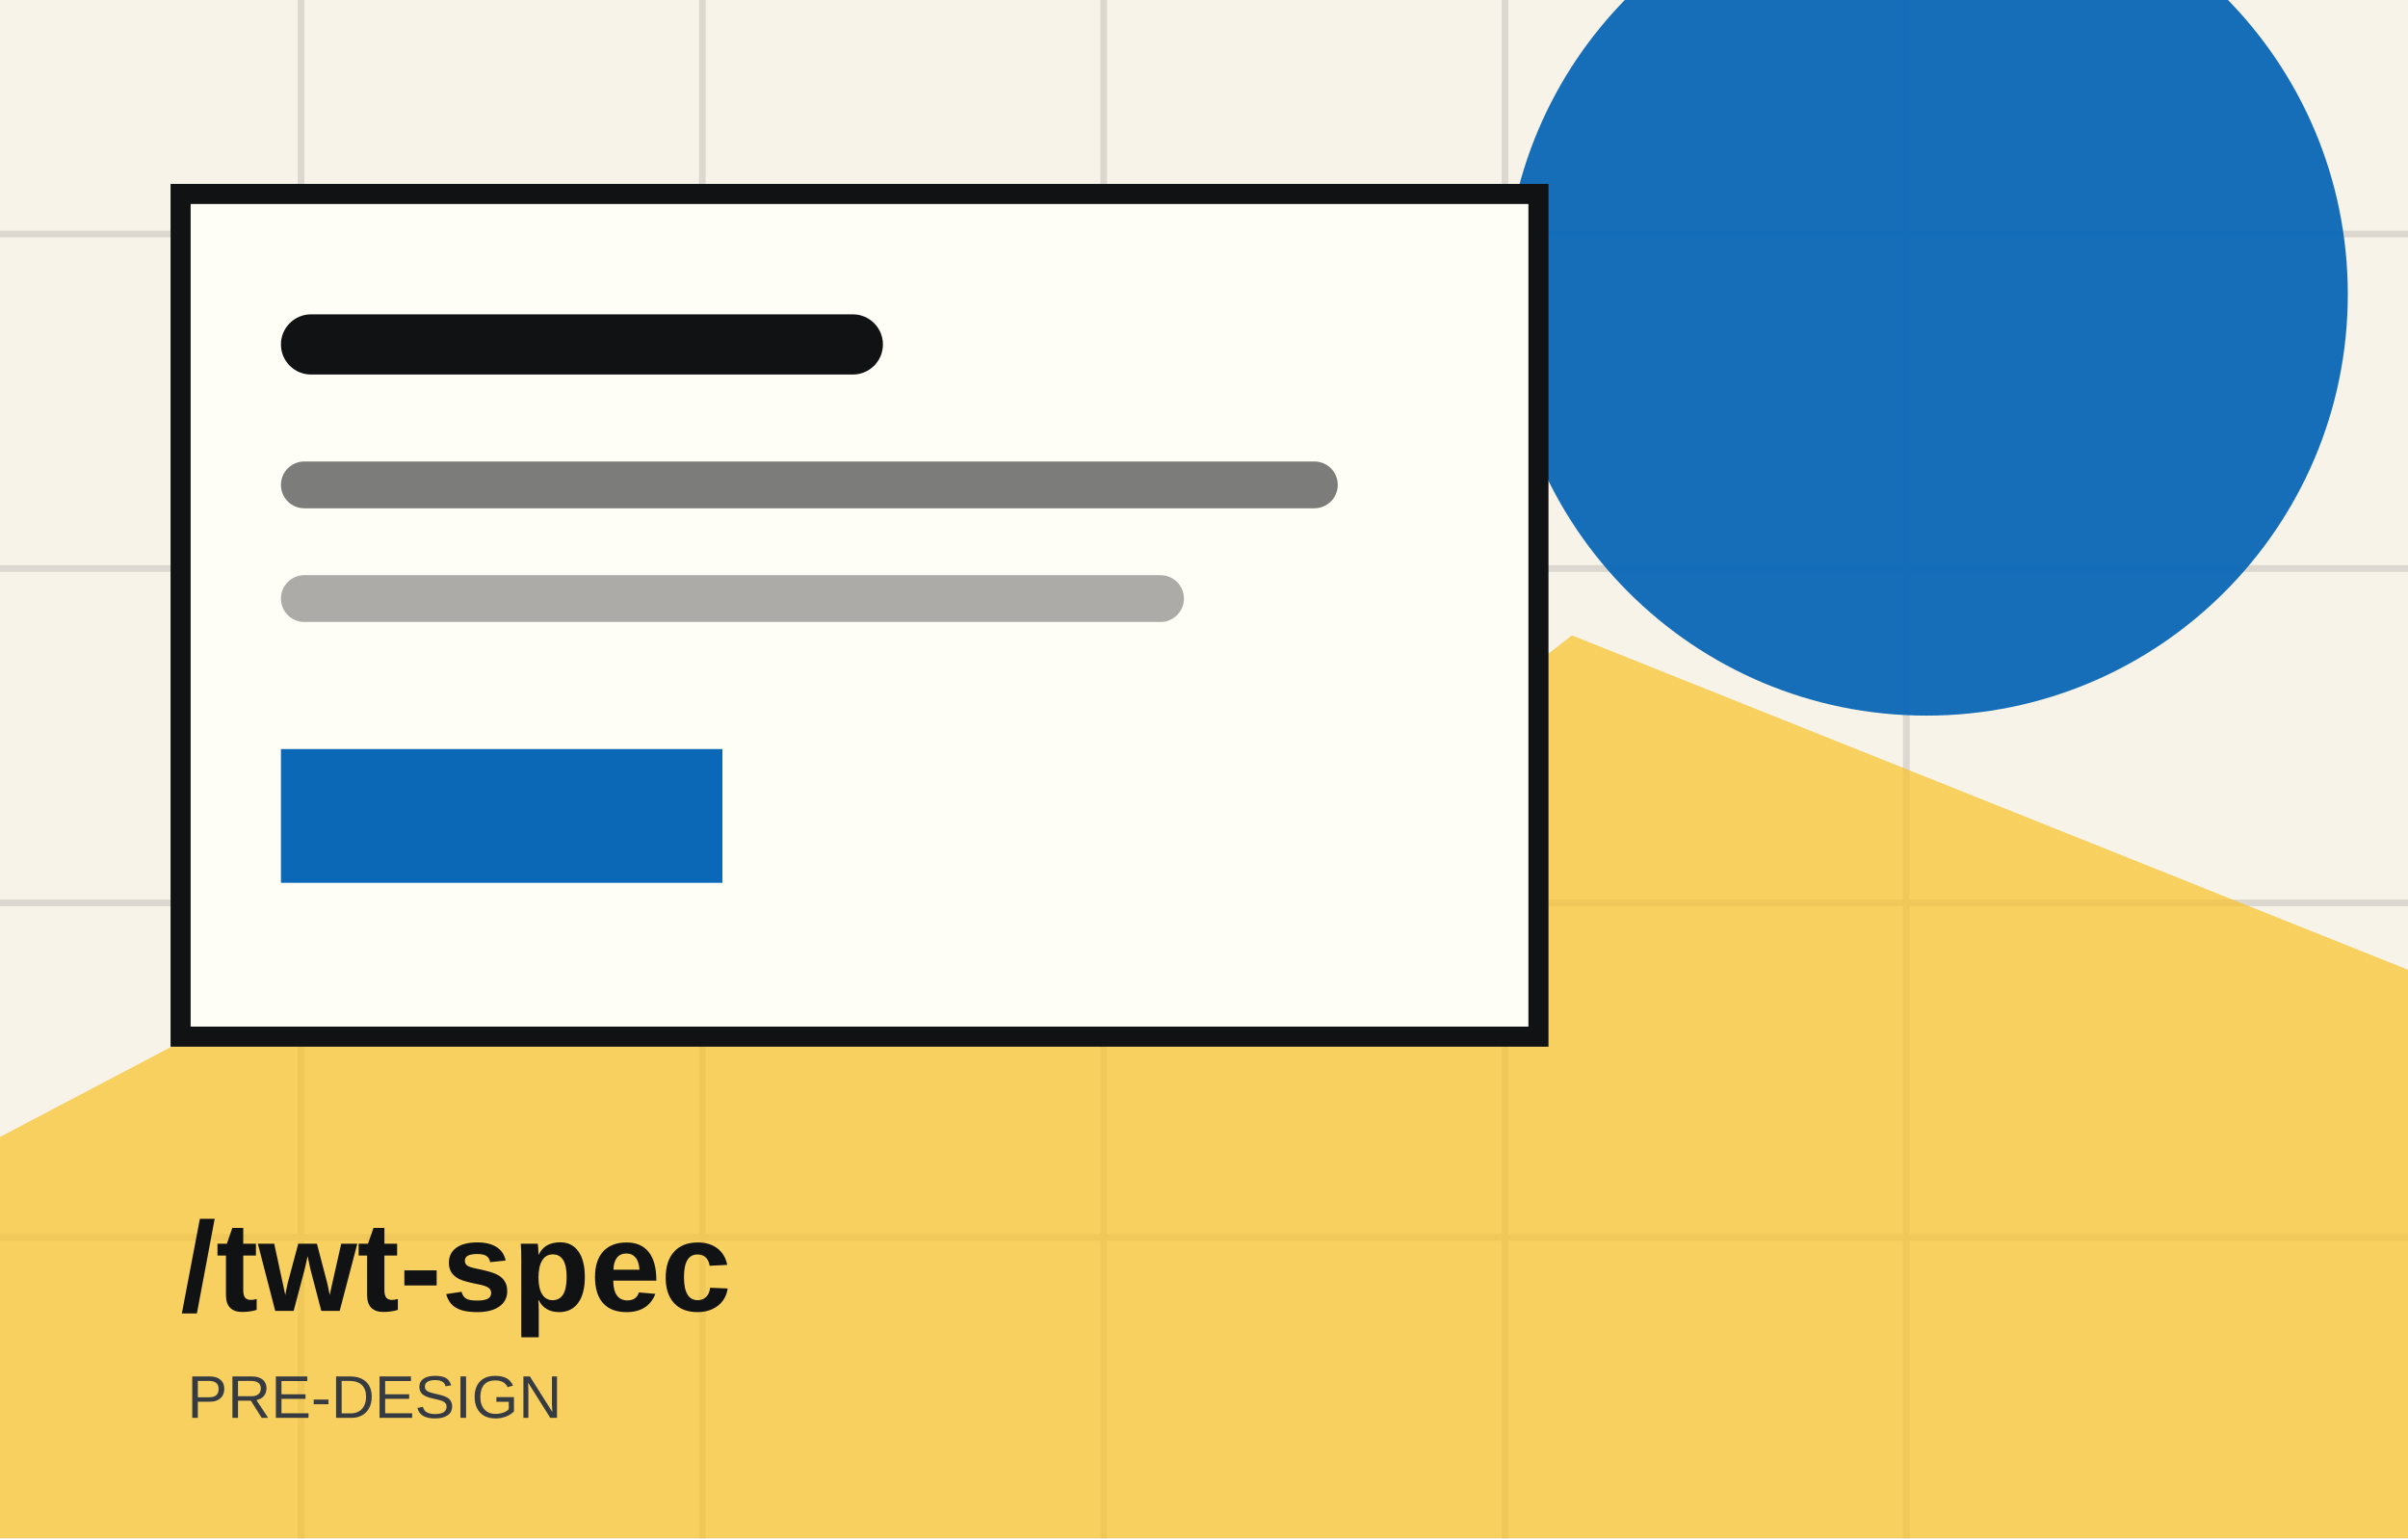
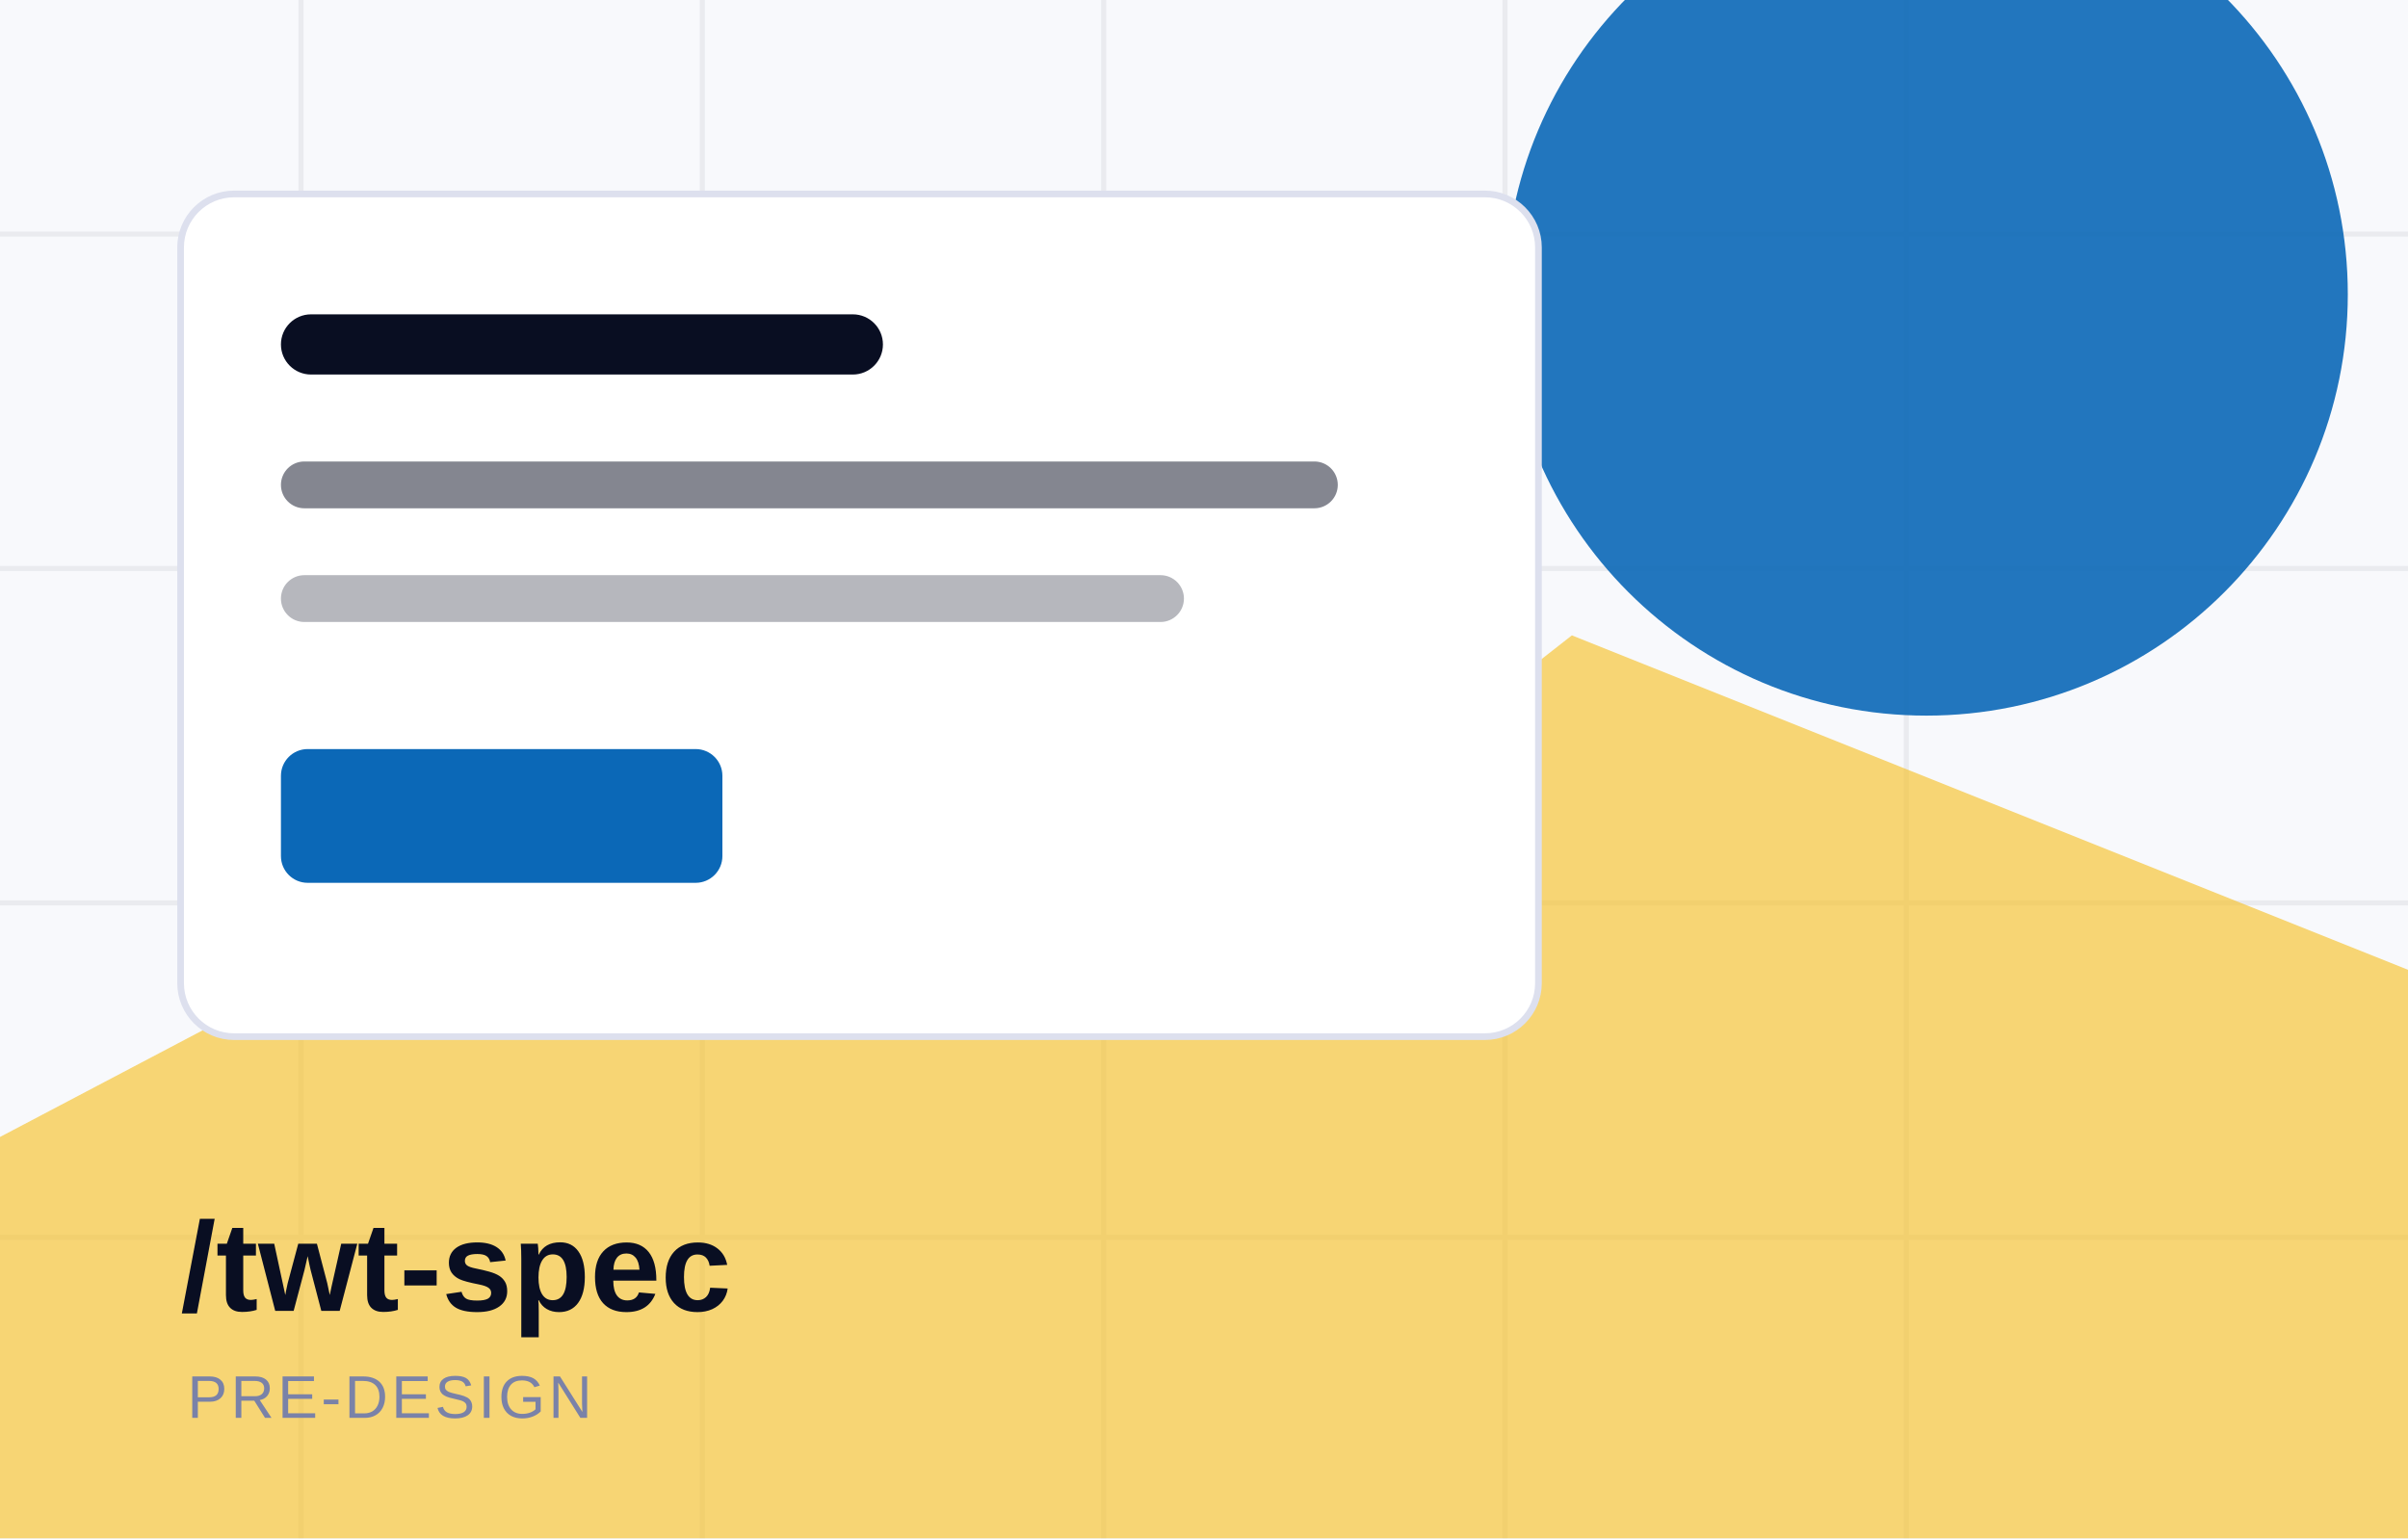
<svg xmlns="http://www.w3.org/2000/svg" width="720" height="460" viewBox="0 0 720 460" role="img" aria-label="/twt-spec preview">
-   <rect width="720" height="460" fill="#f7f3e8" />
-   <path d="M0 70 H720 M0 170 H720 M0 270 H720 M0 370 H720 M90 0 V460 M210 0 V460 M330 0 V460 M450 0 V460 M570 0 V460" stroke="#101214" stroke-width="2" opacity=".12" />
-   <circle cx="576" cy="88" r="126" fill="#0b68b7" opacity=".95" />
-   <path d="M0 340 L190 240 L332 298 L470 190 L720 290 V460 H0Z" fill="#f6c22b" opacity=".72" />
-   <rect x="54" y="58" width="406" height="252" fill="#fffef6" stroke="#101214" stroke-width="6" />
-   <rect x="84" y="94" width="180" height="18" rx="9" fill="#101214" />
-   <rect x="84" y="138" width="316" height="14" rx="7" fill="#101214" opacity=".55" />
-   <rect x="84" y="172" width="270" height="14" rx="7" fill="#101214" opacity=".35" />
-   <rect x="84" y="224" width="132" height="40" fill="#0b68b7" />
-   <text x="54" y="392" fill="#101214" font-family="Arial Black, Arial, sans-serif" font-size="38" font-weight="900">/twt-spec</text>
-   <text x="56" y="424" fill="#363b42" font-family="Arial, sans-serif" font-size="18">PRE-DESIGN</text>
+   <rect width="720" height="460" fill="#f8f9fc" />
+   <path d="M0 70 H720 M0 170 H720 M0 270 H720 M0 370 H720 M90 0 V460 M210 0 V460 M330 0 V460 M450 0 V460 M570 0 V460" stroke="#090e22" stroke-width="1.5" opacity=".06" />
+   <circle cx="576" cy="88" r="126" fill="#0b68b7" opacity=".9" />
+   <path d="M0 340 L190 240 L332 298 L470 190 L720 290 V460 H0Z" fill="#f6c22b" opacity=".65" />
+   <rect x="54" y="58" width="406" height="252" rx="16" fill="#ffffff" stroke="#dde0ee" stroke-width="2" />
+   <rect x="84" y="94" width="180" height="18" rx="9" fill="#090e22" />
+   <rect x="84" y="138" width="316" height="14" rx="7" fill="#090e22" opacity=".5" />
+   <rect x="84" y="172" width="270" height="14" rx="7" fill="#090e22" opacity=".3" />
+   <rect x="84" y="224" width="132" height="40" rx="8" fill="#0b68b7" />
+   <text x="54" y="392" fill="#090e22" font-family="Montserrat, Arial, sans-serif" font-size="38" font-weight="800">/twt-spec</text>
+   <text x="56" y="424" fill="#7a82a8" font-family="Arial, sans-serif" font-size="18" letter-spacing="1">PRE-DESIGN</text>
</svg>
